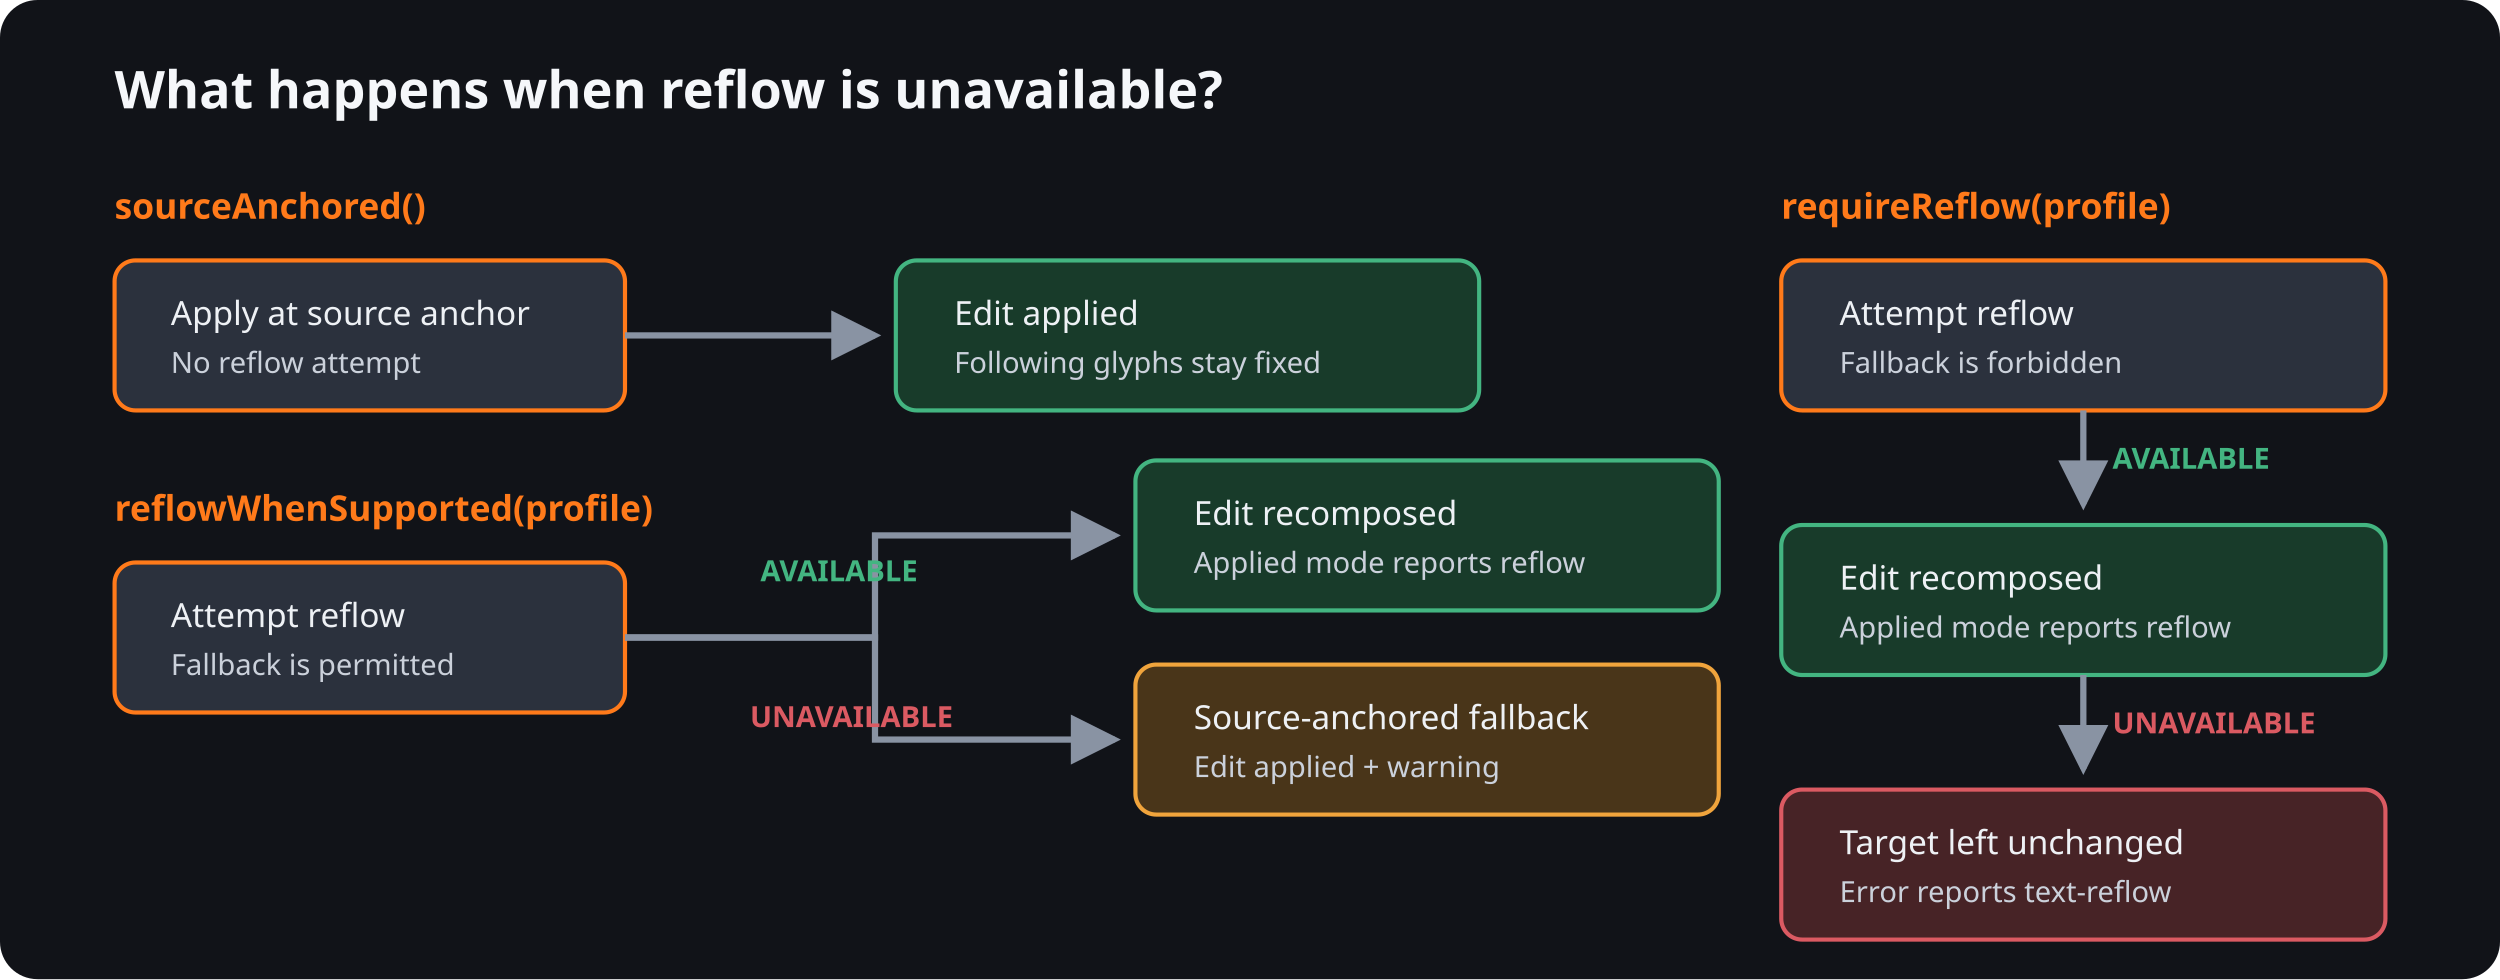
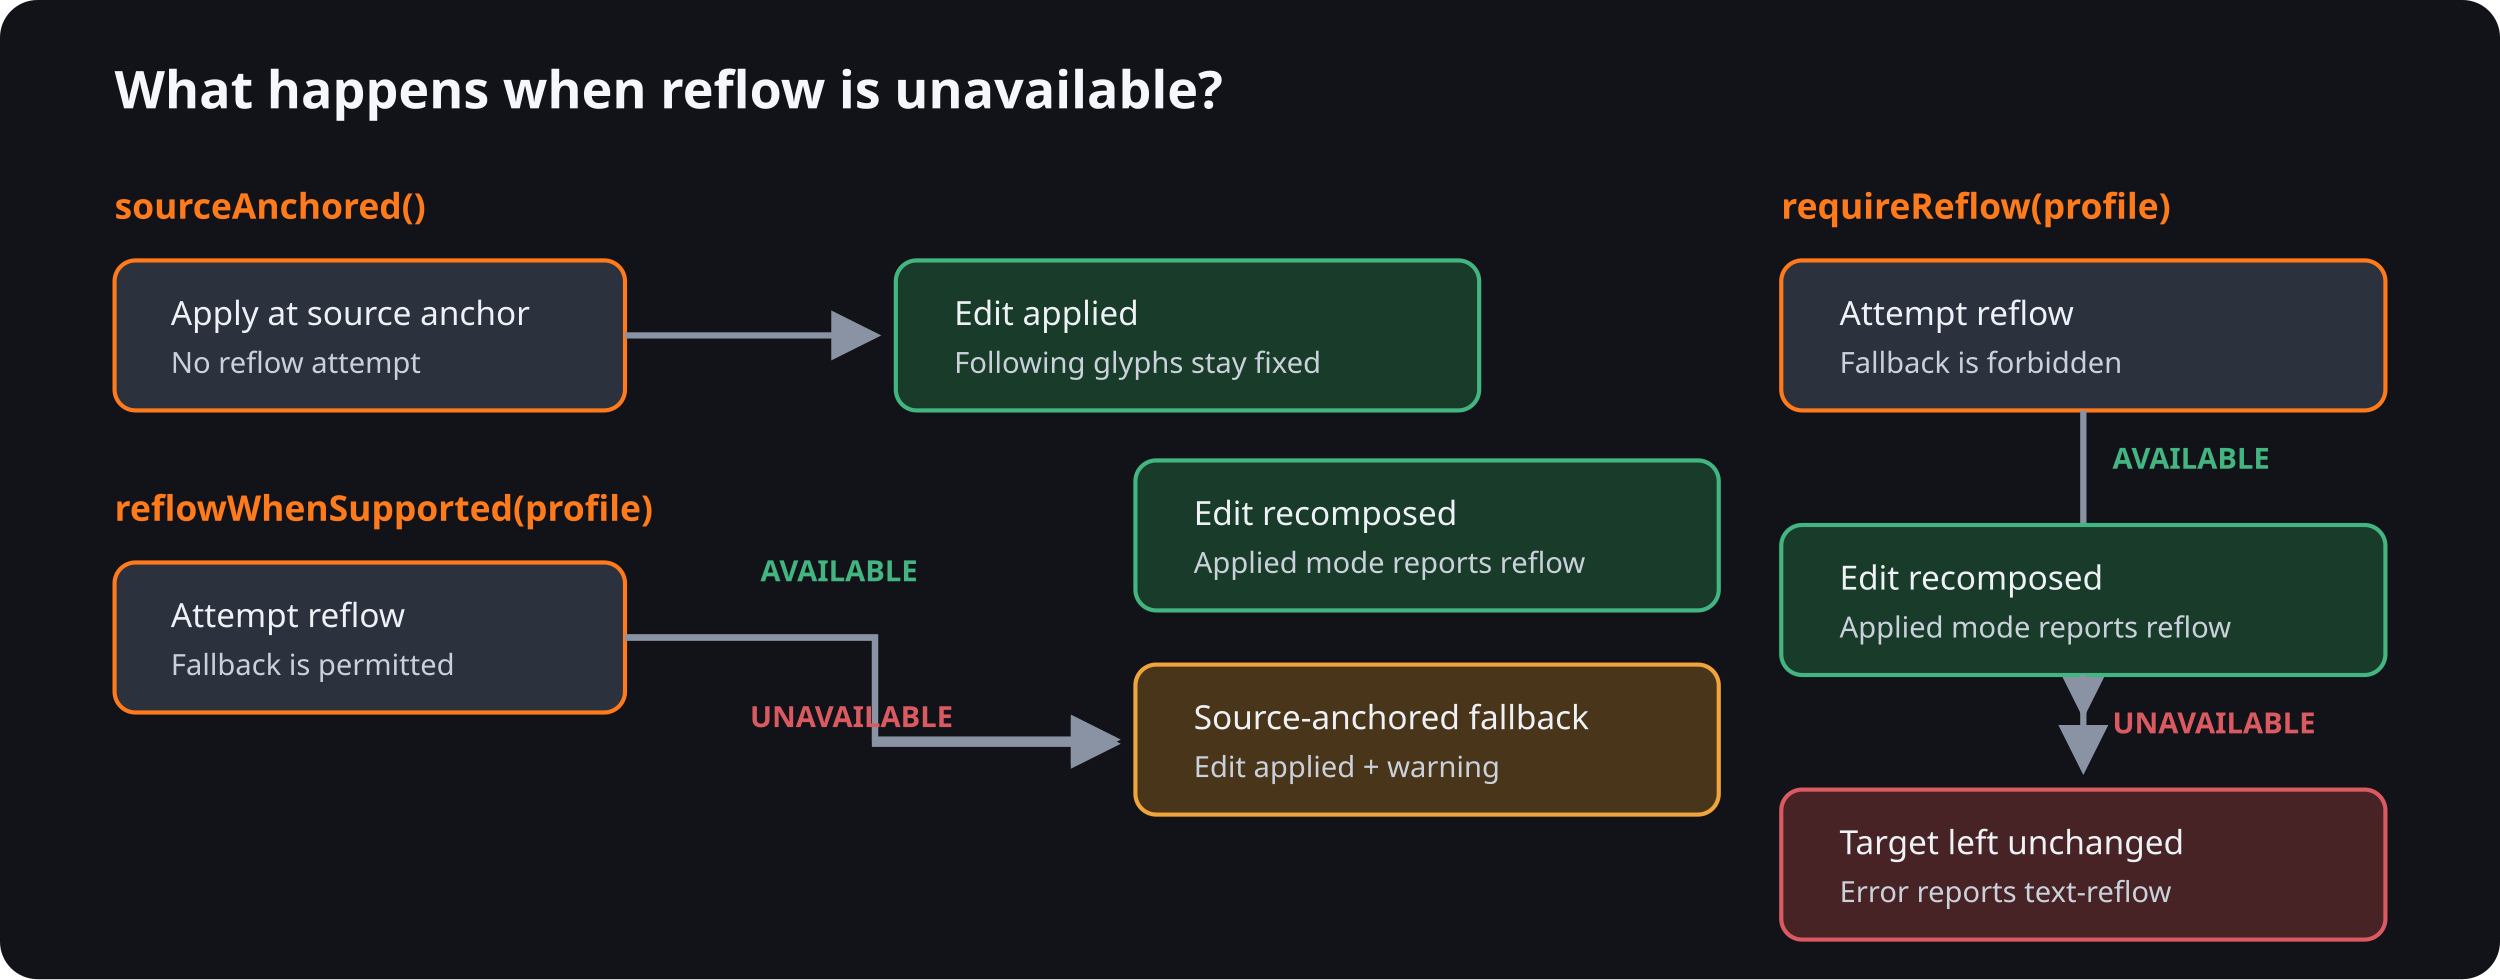
<svg xmlns="http://www.w3.org/2000/svg" width="1200" height="470" viewBox="0 0 1200 470" role="img" aria-labelledby="title desc">
  <style>
    .bg{fill:#111318}.box{fill:#1b1f27;stroke:#485161;stroke-width:2}.start{fill:#2b313d;stroke:#ff7a1a}.ok{fill:#183b2a;stroke:#43b581}.warn{fill:#493519;stroke:#f0a43c}.fail{fill:#472326;stroke:#db5a62}.title{fill:#f5f7fa;font:700 25px system-ui,sans-serif}.head{fill:#ff7a1a;font:700 17px system-ui,sans-serif}.text{fill:#eef1f5;font:16px system-ui,sans-serif}.small{fill:#cbd1db;font:14px system-ui,sans-serif}.line{stroke:#8993a3;stroke-width:3;fill:none}.yes{fill:#43b581;font:700 14px system-ui,sans-serif}.no{fill:#db5a62;font:700 14px system-ui,sans-serif}
  </style>
  <defs>
    <marker id="arrow" markerWidth="8" markerHeight="8" refX="7" refY="4" orient="auto">
      <path d="M0,0 L8,4 L0,8 z" fill="#8993a3" />
    </marker>
  </defs>
  <rect class="bg" width="1200" height="470" rx="18" />
  <text class="title" x="55" y="52">What happens when reflow is unavailable?</text>
  <text class="head" x="55" y="105">sourceAnchored()</text>
  <rect class="box start" x="55" y="125" width="245" height="72" rx="10" />
  <text class="text" x="82" y="156">Apply at source anchor</text>
  <text class="small" x="82" y="179">No reflow attempt</text>
  <path class="line" d="M300 161H420" marker-end="url(#arrow)" />
  <rect class="box ok" x="430" y="125" width="280" height="72" rx="10" />
  <text class="text" x="458" y="156">Edit applied</text>
  <text class="small" x="458" y="179">Following glyphs stay fixed</text>
  <text class="head" x="55" y="250">reflowWhenSupported(profile)</text>
  <rect class="box start" x="55" y="270" width="245" height="72" rx="10" />
  <text class="text" x="82" y="301">Attempt reflow</text>
  <text class="small" x="82" y="324">Fallback is permitted</text>
-   <path class="line" d="M300 306H420V257H535" marker-end="url(#arrow)" />
+   <path class="line" d="M300 306H420V357H535" marker-end="url(#arrow)" />
  <text class="yes" x="365" y="279">AVAILABLE</text>
  <rect class="box ok" x="545" y="221" width="280" height="72" rx="10" />
  <text class="text" x="573" y="252">Edit recomposed</text>
  <text class="small" x="573" y="275">Applied mode reports reflow</text>
  <path class="line" d="M300 306H420V355H535" marker-end="url(#arrow)" />
  <text class="no" x="360" y="349">UNAVAILABLE</text>
  <rect class="box warn" x="545" y="319" width="280" height="72" rx="10" />
  <text class="text" x="573" y="350">Source-anchored fallback</text>
  <text class="small" x="573" y="373">Edit applied + warning</text>
  <text class="head" x="855" y="105">requireReflow(profile)</text>
  <rect class="box start" x="855" y="125" width="290" height="72" rx="10" />
  <text class="text" x="883" y="156">Attempt reflow</text>
  <text class="small" x="883" y="179">Fallback is forbidden</text>
-   <path class="line" d="M1000 197V242" marker-end="url(#arrow)" />
+   <path class="line" d="M1000 197V342" marker-end="url(#arrow)" />
  <text class="yes" x="1014" y="225">AVAILABLE</text>
  <rect class="box ok" x="855" y="252" width="290" height="72" rx="10" />
  <text class="text" x="883" y="283">Edit recomposed</text>
  <text class="small" x="883" y="306">Applied mode reports reflow</text>
  <path class="line" d="M1000 324V369" marker-end="url(#arrow)" />
  <text class="no" x="1014" y="352">UNAVAILABLE</text>
  <rect class="box fail" x="855" y="379" width="290" height="72" rx="10" />
  <text class="text" x="883" y="410">Target left unchanged</text>
  <text class="small" x="883" y="433">Error reports text-reflow</text>
</svg>
